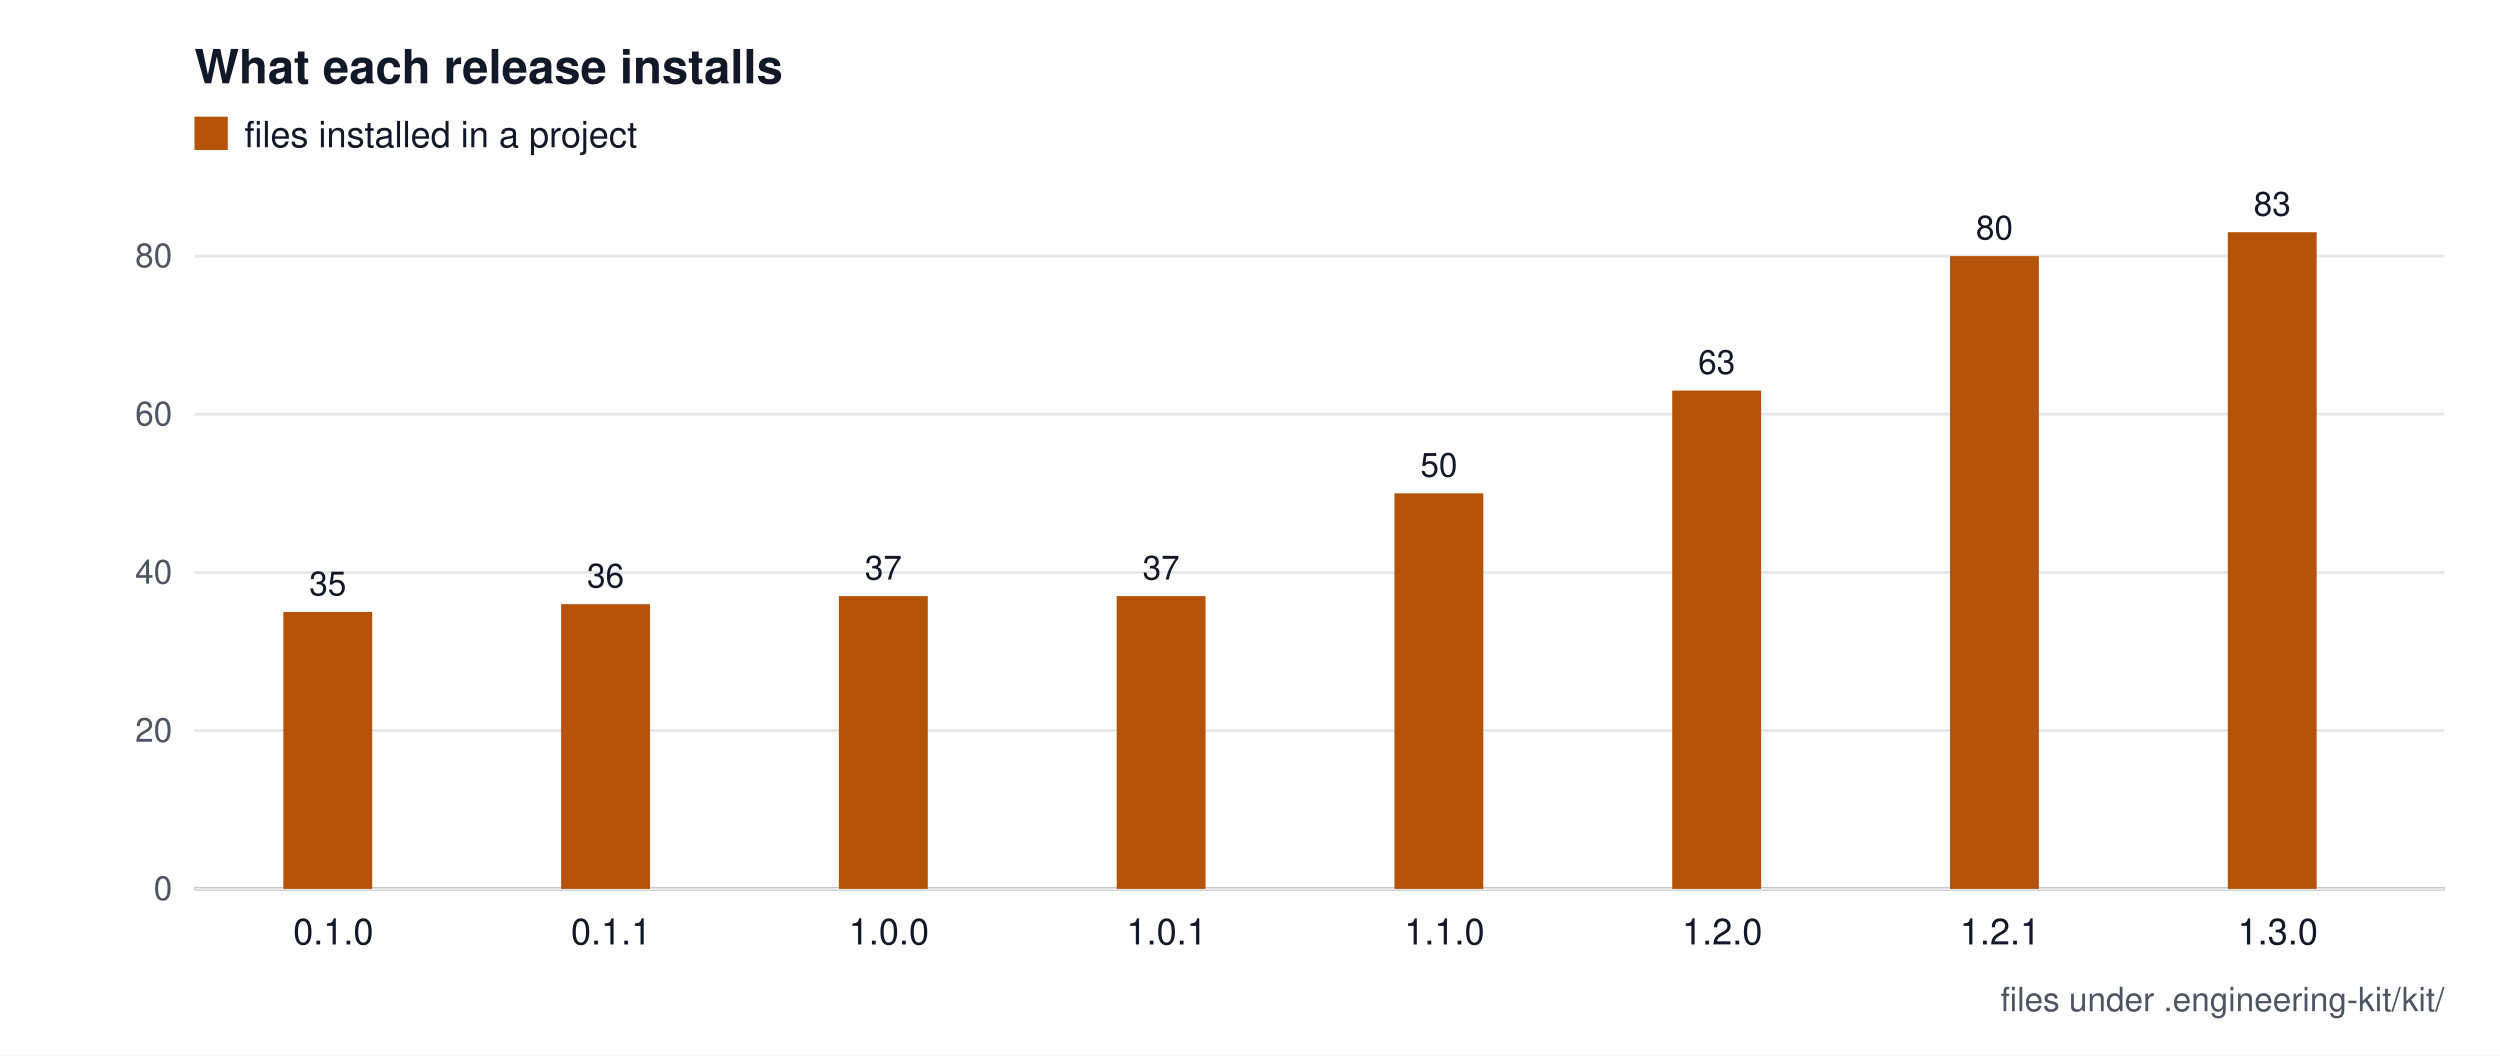
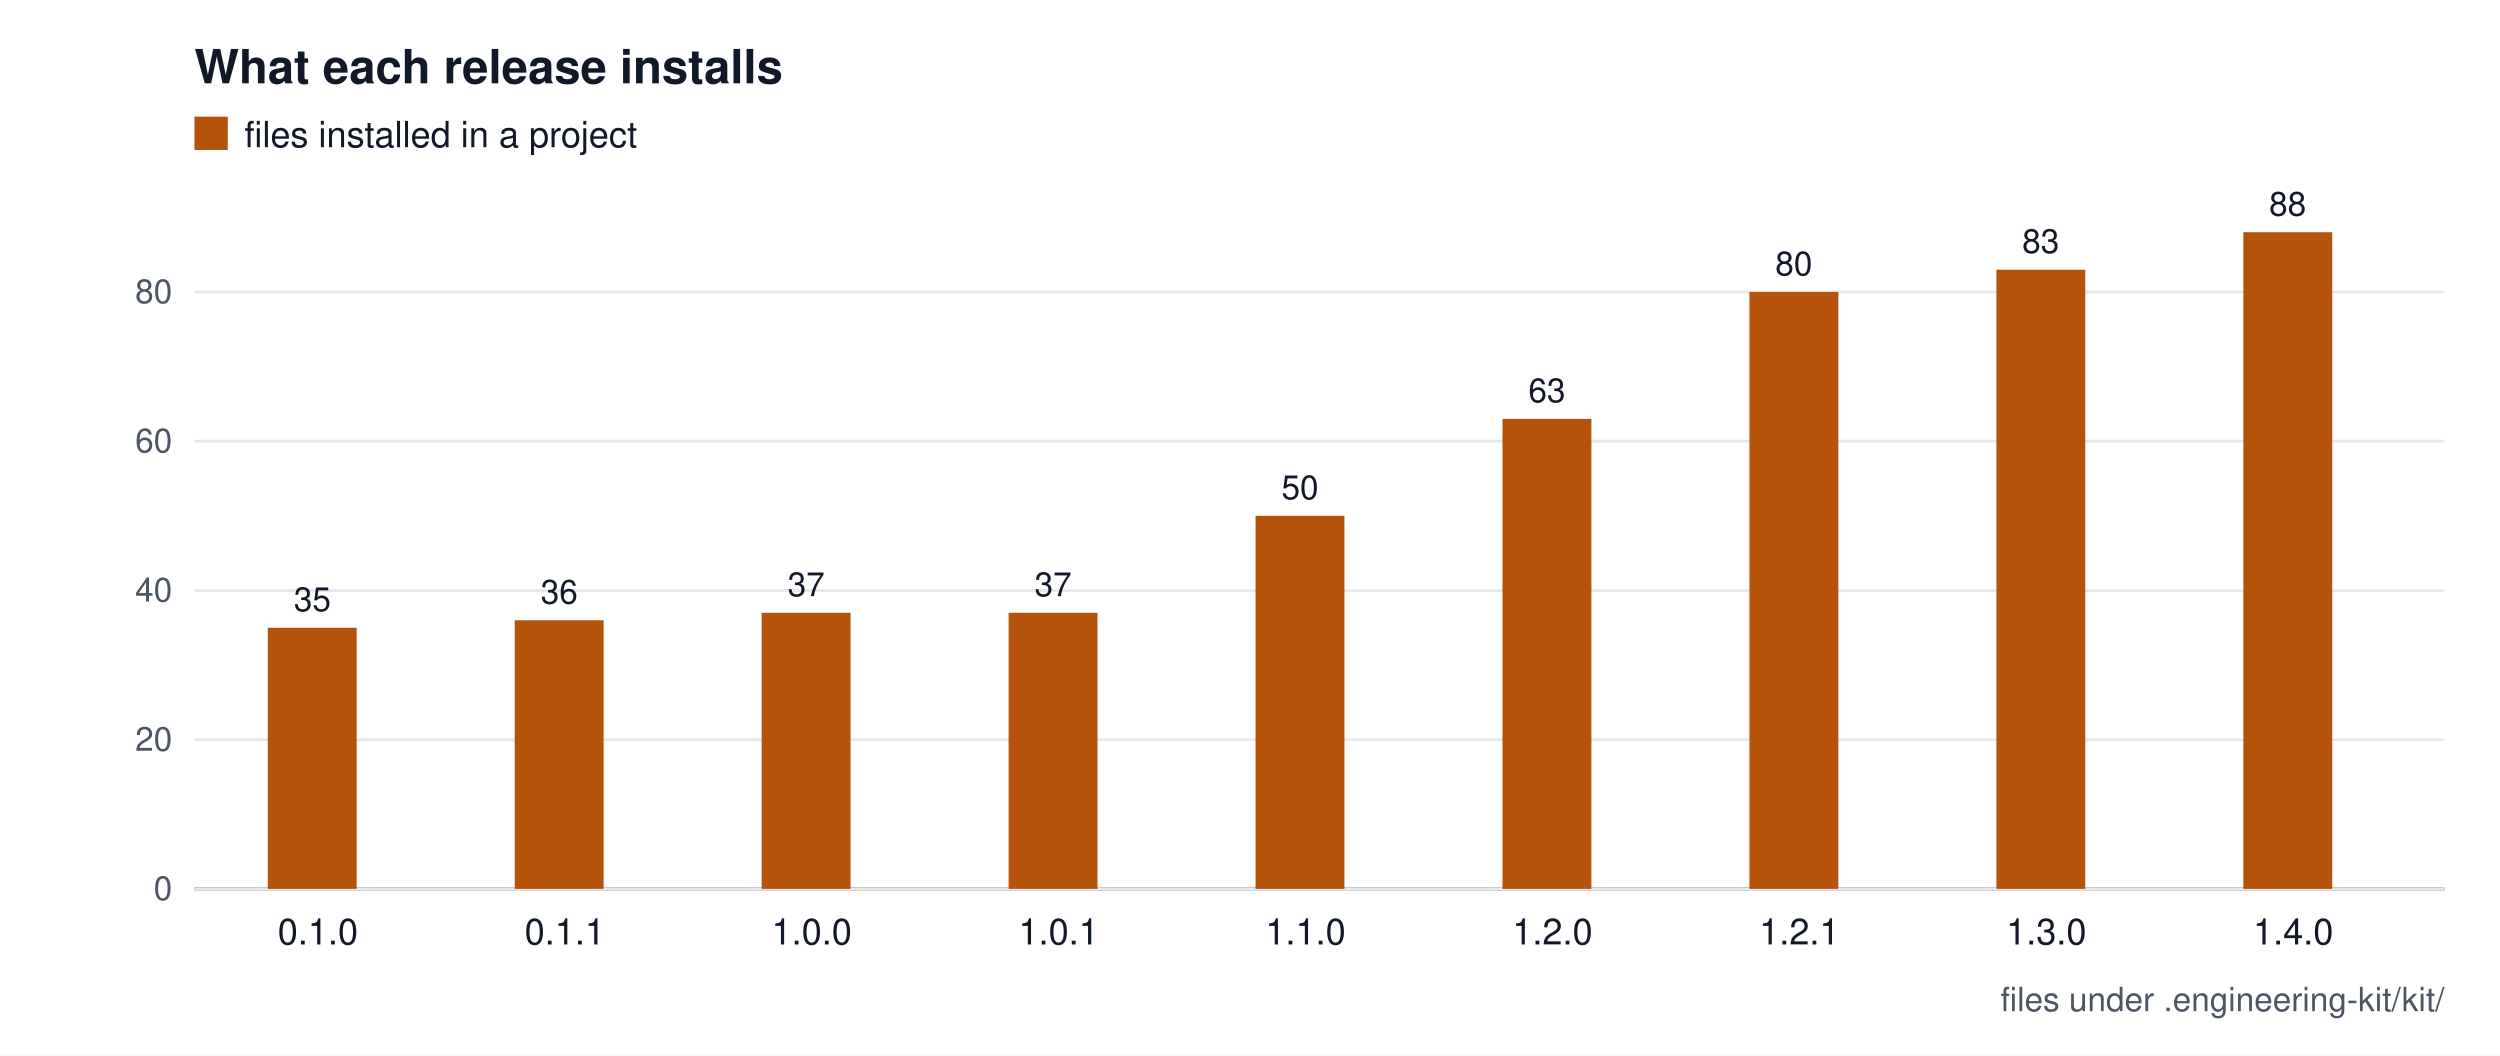
<svg xmlns="http://www.w3.org/2000/svg" viewBox="0 0 900 380" width="900" height="380" role="img" aria-labelledby="title desc" font-family="Helvetica, Arial, sans-serif">
  <rect width="900" height="380" fill="#ffffff" />
  <text x="70" y="30" font-size="17" text-anchor="start" fill="#111827" font-weight="bold">What each release installs</text>
  <line x1="70" y1="320" x2="880" y2="320" stroke="#4b5563" />
  <line x1="70" y1="320.0" x2="880" y2="320.0" stroke="#e5e7eb" />
  <text x="62" y="324.0" font-size="12" text-anchor="end" fill="#4b5563" font-weight="normal">0</text>
-   <line x1="70" y1="263.0" x2="880" y2="263.0" stroke="#e5e7eb" />
-   <text x="62" y="267.045" font-size="12" text-anchor="end" fill="#4b5563" font-weight="normal">20</text>
-   <line x1="70" y1="206.1" x2="880" y2="206.1" stroke="#e5e7eb" />
-   <text x="62" y="210.09" font-size="12" text-anchor="end" fill="#4b5563" font-weight="normal">40</text>
-   <line x1="70" y1="149.1" x2="880" y2="149.1" stroke="#e5e7eb" />
-   <text x="62" y="153.135" font-size="12" text-anchor="end" fill="#4b5563" font-weight="normal">60</text>
-   <line x1="70" y1="92.2" x2="880" y2="92.2" stroke="#e5e7eb" />
-   <text x="62" y="96.18" font-size="12" text-anchor="end" fill="#4b5563" font-weight="normal">80</text>
-   <rect x="102.0" y="220.3" width="32.0" height="99.7" fill="#b45309" />
-   <text x="118.0" y="214.329" font-size="12" text-anchor="middle" fill="#111827" font-weight="normal">35</text>
-   <text x="120.0" y="340" font-size="13" text-anchor="middle" fill="#111827" font-weight="normal">0.1.0</text>
-   <rect x="202.0" y="217.5" width="32.0" height="102.5" fill="#b45309" />
-   <text x="218.0" y="211.481" font-size="12" text-anchor="middle" fill="#111827" font-weight="normal">36</text>
-   <text x="220.0" y="340" font-size="13" text-anchor="middle" fill="#111827" font-weight="normal">0.1.1</text>
-   <rect x="302.0" y="214.6" width="32.0" height="105.4" fill="#b45309" />
-   <text x="318.0" y="208.633" font-size="12" text-anchor="middle" fill="#111827" font-weight="normal">37</text>
-   <text x="320.0" y="340" font-size="13" text-anchor="middle" fill="#111827" font-weight="normal">1.0.0</text>
-   <rect x="402.0" y="214.6" width="32.0" height="105.4" fill="#b45309" />
-   <text x="418.0" y="208.633" font-size="12" text-anchor="middle" fill="#111827" font-weight="normal">37</text>
-   <text x="420.0" y="340" font-size="13" text-anchor="middle" fill="#111827" font-weight="normal">1.0.1</text>
-   <rect x="502.0" y="177.6" width="32.0" height="142.4" fill="#b45309" />
-   <text x="518.0" y="171.612" font-size="12" text-anchor="middle" fill="#111827" font-weight="normal">50</text>
-   <text x="520.0" y="340" font-size="13" text-anchor="middle" fill="#111827" font-weight="normal">1.1.0</text>
-   <rect x="602.0" y="140.6" width="32.0" height="179.4" fill="#b45309" />
-   <text x="618.0" y="134.591" font-size="12" text-anchor="middle" fill="#111827" font-weight="normal">63</text>
-   <text x="620.0" y="340" font-size="13" text-anchor="middle" fill="#111827" font-weight="normal">1.2.0</text>
-   <rect x="702.0" y="92.2" width="32.0" height="227.8" fill="#b45309" />
-   <text x="718.0" y="86.18" font-size="12" text-anchor="middle" fill="#111827" font-weight="normal">80</text>
-   <text x="720.0" y="340" font-size="13" text-anchor="middle" fill="#111827" font-weight="normal">1.2.1</text>
-   <rect x="802.0" y="83.6" width="32.0" height="236.4" fill="#b45309" />
-   <text x="818.0" y="77.636" font-size="12" text-anchor="middle" fill="#111827" font-weight="normal">83</text>
-   <text x="820.0" y="340" font-size="13" text-anchor="middle" fill="#111827" font-weight="normal">1.3.0</text>
+   <line x1="70" y1="266.3" x2="880" y2="266.3" stroke="#e5e7eb" />
+   <text x="62" y="270.281" font-size="12" text-anchor="end" fill="#4b5563" font-weight="normal">20</text>
+   <line x1="70" y1="212.6" x2="880" y2="212.6" stroke="#e5e7eb" />
+   <text x="62" y="216.562" font-size="12" text-anchor="end" fill="#4b5563" font-weight="normal">40</text>
+   <line x1="70" y1="158.8" x2="880" y2="158.8" stroke="#e5e7eb" />
+   <text x="62" y="162.843" font-size="12" text-anchor="end" fill="#4b5563" font-weight="normal">60</text>
+   <line x1="70" y1="105.1" x2="880" y2="105.1" stroke="#e5e7eb" />
+   <text x="62" y="109.124" font-size="12" text-anchor="end" fill="#4b5563" font-weight="normal">80</text>
+   <rect x="96.4" y="226.0" width="32.0" height="94.0" fill="#b45309" />
+   <text x="112.444" y="219.992" font-size="12" text-anchor="middle" fill="#111827" font-weight="normal">35</text>
+   <text x="114.444" y="340" font-size="13" text-anchor="middle" fill="#111827" font-weight="normal">0.1.0</text>
+   <rect x="185.3" y="223.3" width="32.0" height="96.7" fill="#b45309" />
+   <text x="201.333" y="217.306" font-size="12" text-anchor="middle" fill="#111827" font-weight="normal">36</text>
+   <text x="203.333" y="340" font-size="13" text-anchor="middle" fill="#111827" font-weight="normal">0.1.1</text>
+   <rect x="274.2" y="220.6" width="32.0" height="99.4" fill="#b45309" />
+   <text x="290.222" y="214.62" font-size="12" text-anchor="middle" fill="#111827" font-weight="normal">37</text>
+   <text x="292.222" y="340" font-size="13" text-anchor="middle" fill="#111827" font-weight="normal">1.0.0</text>
+   <rect x="363.1" y="220.6" width="32.0" height="99.4" fill="#b45309" />
+   <text x="379.111" y="214.62" font-size="12" text-anchor="middle" fill="#111827" font-weight="normal">37</text>
+   <text x="381.111" y="340" font-size="13" text-anchor="middle" fill="#111827" font-weight="normal">1.0.1</text>
+   <rect x="452.0" y="185.7" width="32.0" height="134.3" fill="#b45309" />
+   <text x="468.0" y="179.702" font-size="12" text-anchor="middle" fill="#111827" font-weight="normal">50</text>
+   <text x="470.0" y="340" font-size="13" text-anchor="middle" fill="#111827" font-weight="normal">1.1.0</text>
+   <rect x="540.9" y="150.8" width="32.0" height="169.2" fill="#b45309" />
+   <text x="556.889" y="144.785" font-size="12" text-anchor="middle" fill="#111827" font-weight="normal">63</text>
+   <text x="558.889" y="340" font-size="13" text-anchor="middle" fill="#111827" font-weight="normal">1.2.0</text>
+   <rect x="629.8" y="105.1" width="32.0" height="214.9" fill="#b45309" />
+   <text x="645.778" y="99.124" font-size="12" text-anchor="middle" fill="#111827" font-weight="normal">80</text>
+   <text x="647.778" y="340" font-size="13" text-anchor="middle" fill="#111827" font-weight="normal">1.2.1</text>
+   <rect x="718.7" y="97.1" width="32.0" height="222.9" fill="#b45309" />
+   <text x="734.667" y="91.066" font-size="12" text-anchor="middle" fill="#111827" font-weight="normal">83</text>
+   <text x="736.667" y="340" font-size="13" text-anchor="middle" fill="#111827" font-weight="normal">1.3.0</text>
+   <rect x="807.6" y="83.6" width="32.0" height="236.4" fill="#b45309" />
+   <text x="823.556" y="77.636" font-size="12" text-anchor="middle" fill="#111827" font-weight="normal">88</text>
+   <text x="825.556" y="340" font-size="13" text-anchor="middle" fill="#111827" font-weight="normal">1.4.0</text>
  <rect x="70" y="42" width="12" height="12" fill="#b45309" />
  <text x="88" y="53" font-size="13" text-anchor="start" fill="#111827" font-weight="normal">files installed in a project</text>
  <text x="880" y="364" font-size="12" text-anchor="end" fill="#4b5563" font-weight="normal">files under .engineering-kit/kit/</text>
</svg>
